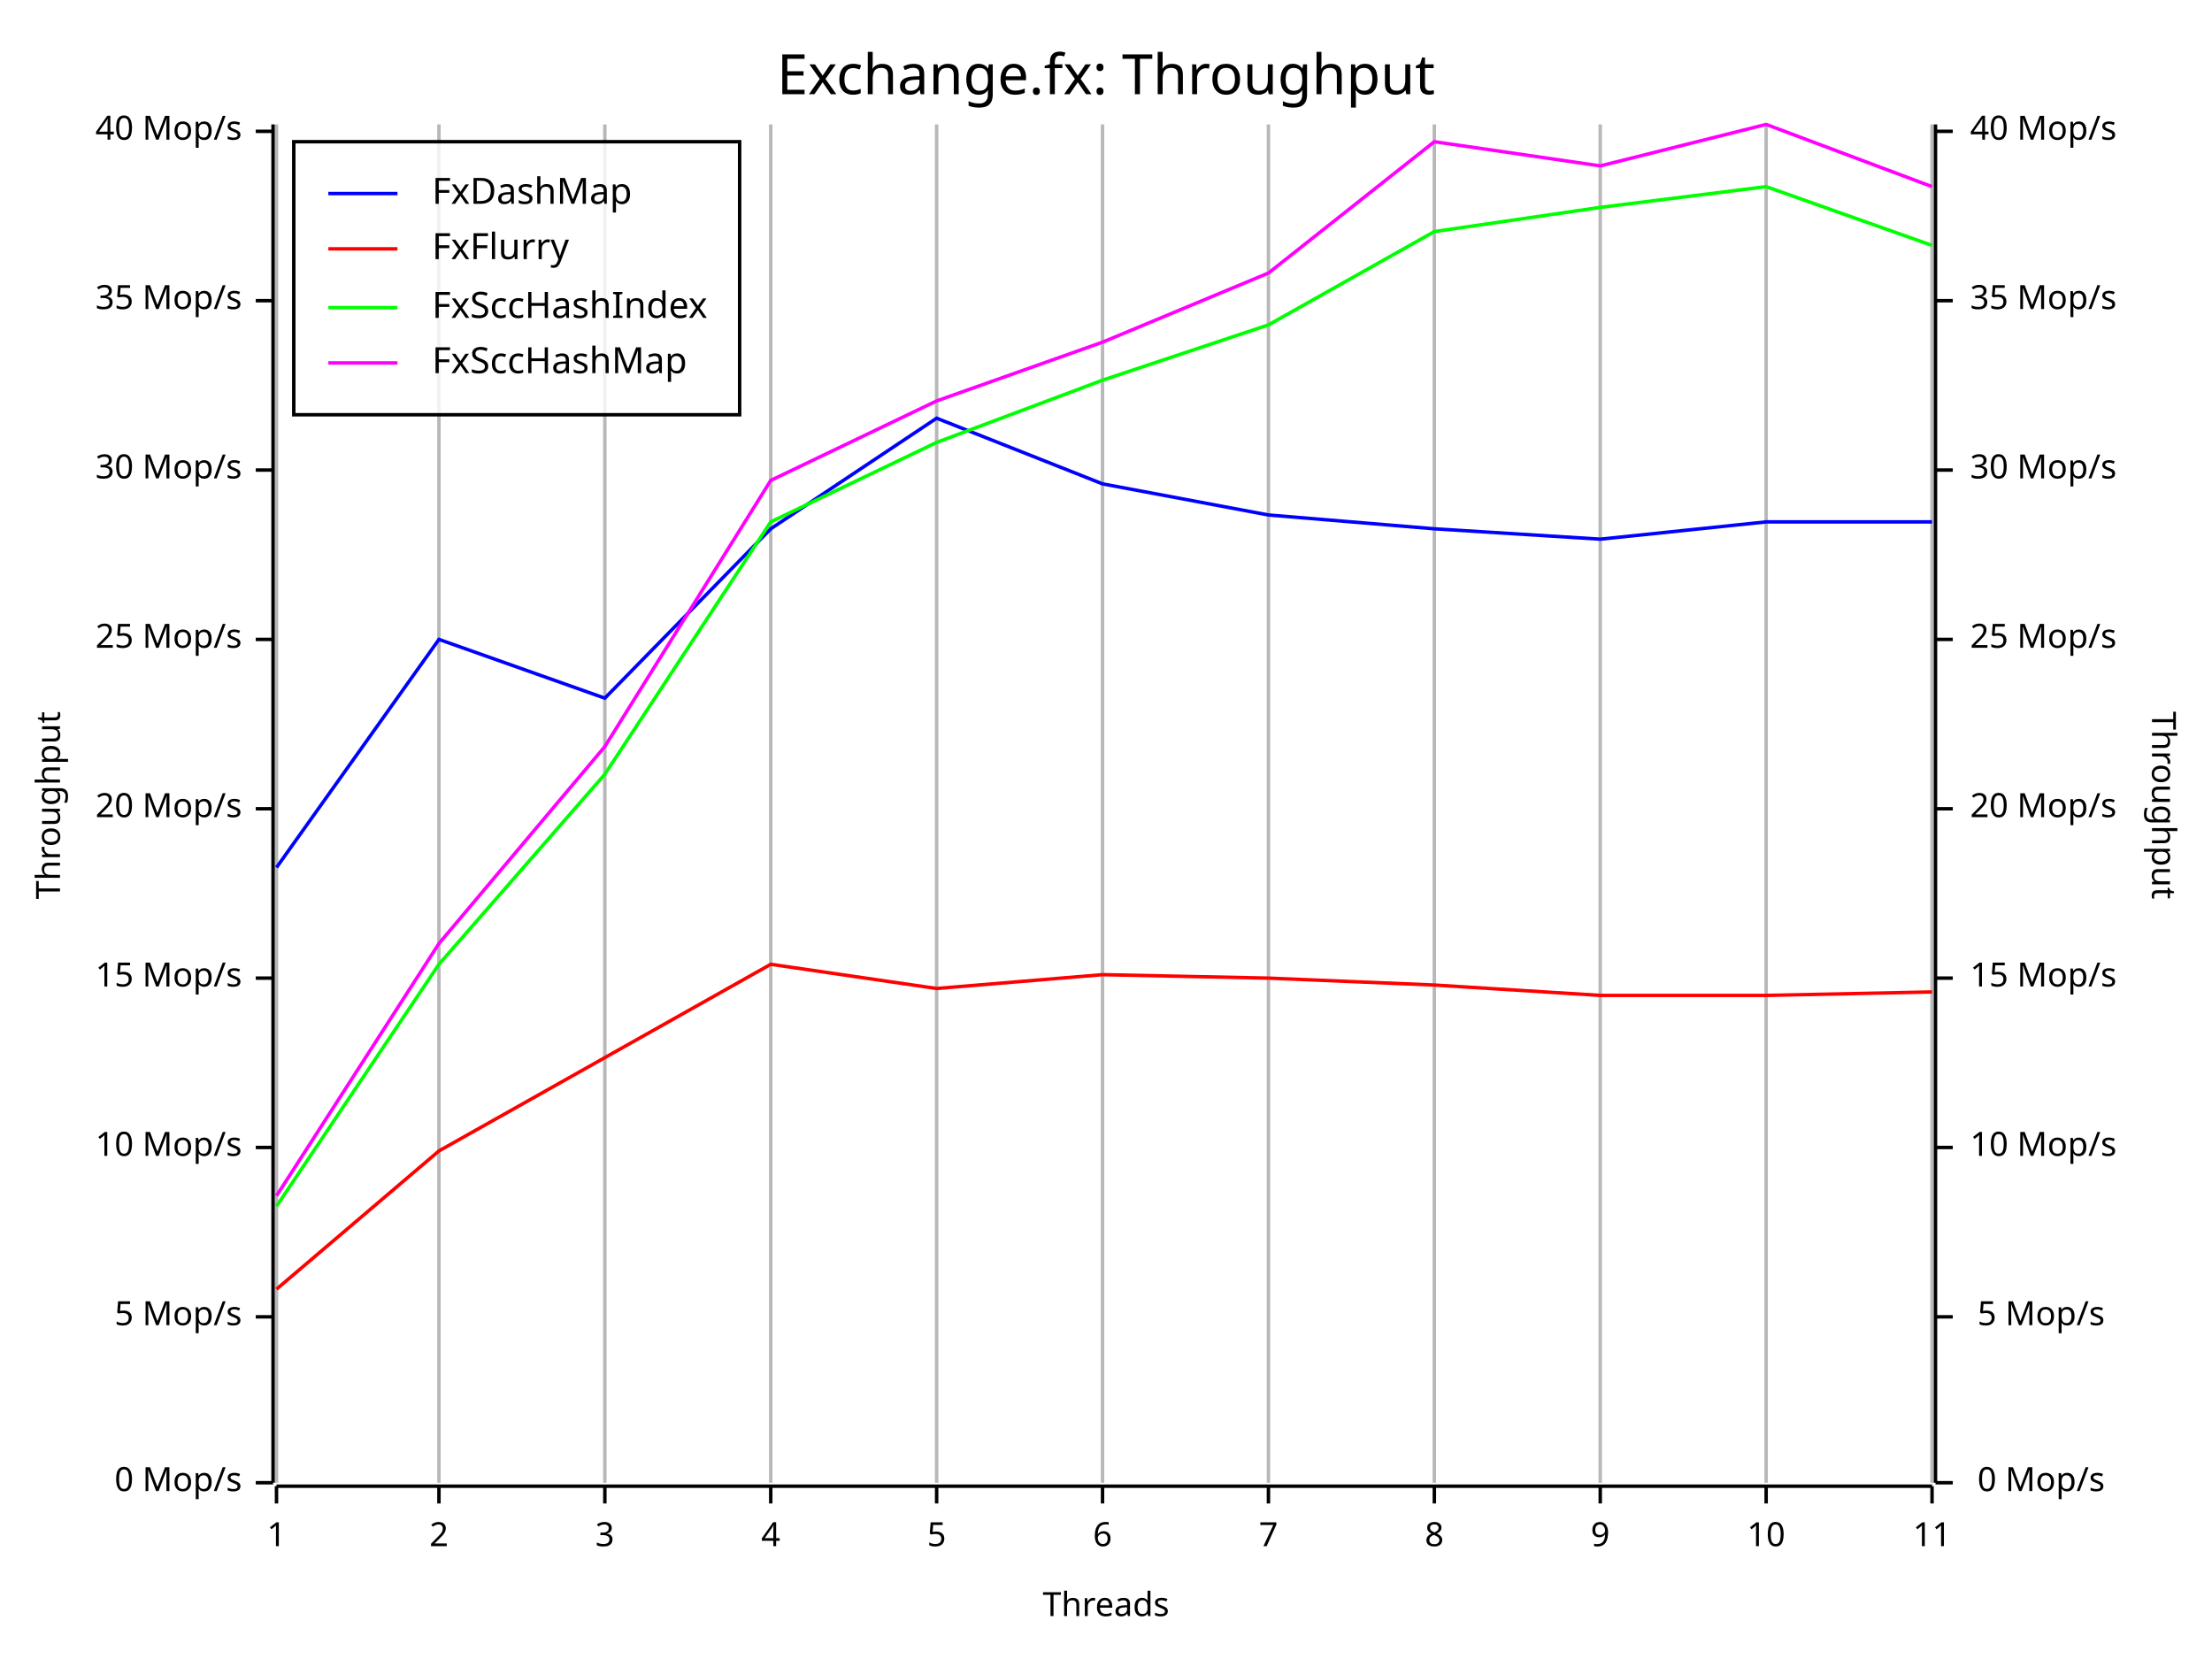
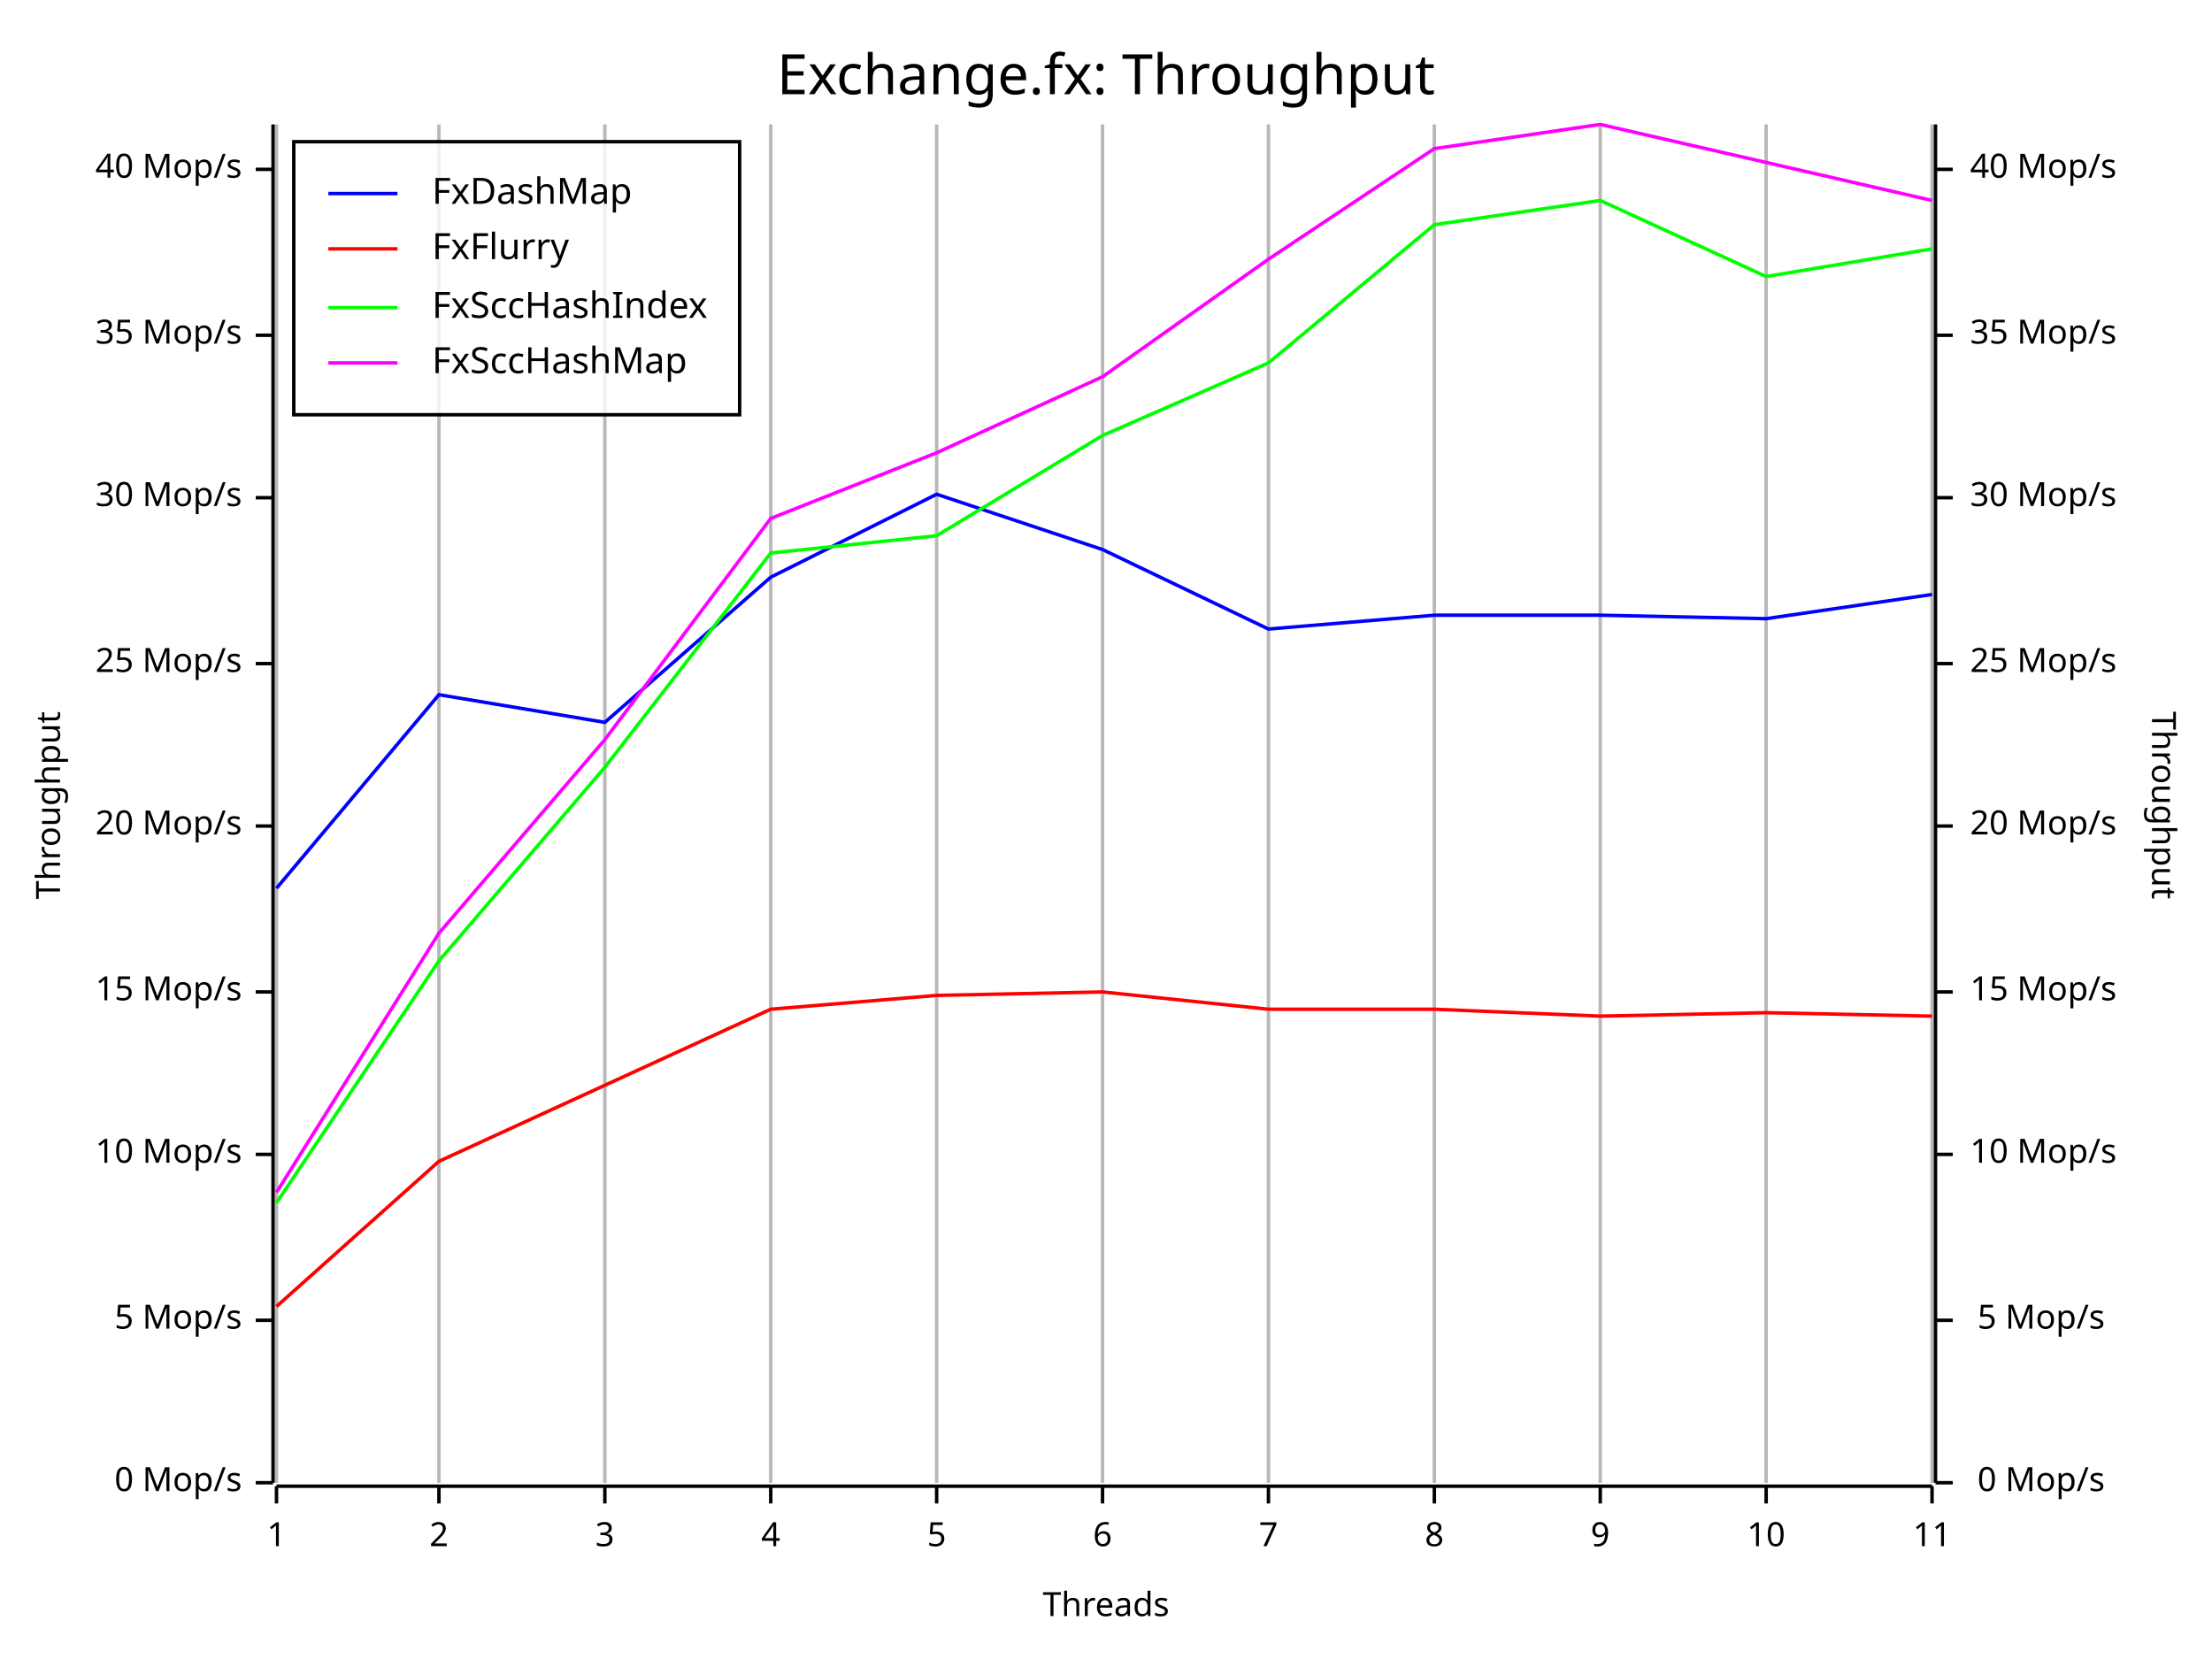
<svg xmlns="http://www.w3.org/2000/svg" width="640" height="480" viewBox="0 0 640 480">
  <rect x="0" y="0" width="640" height="480" opacity="1" fill="#FFFFFF" stroke="none" />
  <text x="320" y="15" dy="0.76em" text-anchor="middle" font-family="Fira Code" font-size="16.129" opacity="1" fill="#000000">
Exchange.fx: Throughput
</text>
  <line opacity="0.1" stroke="#000000" stroke-width="1" x1="80" y1="429" x2="80" y2="36" />
  <line opacity="0.1" stroke="#000000" stroke-width="1" x1="127" y1="429" x2="127" y2="36" />
  <line opacity="0.1" stroke="#000000" stroke-width="1" x1="175" y1="429" x2="175" y2="36" />
  <line opacity="0.1" stroke="#000000" stroke-width="1" x1="223" y1="429" x2="223" y2="36" />
  <line opacity="0.1" stroke="#000000" stroke-width="1" x1="271" y1="429" x2="271" y2="36" />
  <line opacity="0.1" stroke="#000000" stroke-width="1" x1="319" y1="429" x2="319" y2="36" />
  <line opacity="0.1" stroke="#000000" stroke-width="1" x1="367" y1="429" x2="367" y2="36" />
  <line opacity="0.1" stroke="#000000" stroke-width="1" x1="415" y1="429" x2="415" y2="36" />
  <line opacity="0.1" stroke="#000000" stroke-width="1" x1="463" y1="429" x2="463" y2="36" />
  <line opacity="0.1" stroke="#000000" stroke-width="1" x1="511" y1="429" x2="511" y2="36" />
  <line opacity="0.1" stroke="#000000" stroke-width="1" x1="559" y1="429" x2="559" y2="36" />
  <text x="10" y="233" dy="0.76em" text-anchor="middle" font-family="sans-serif" font-size="9.677" opacity="1" fill="#000000" transform="rotate(270, 10, 233)">
Throughput
</text>
  <text x="320" y="470" dy="-0.5ex" text-anchor="middle" font-family="sans-serif" font-size="9.677" opacity="1" fill="#000000">
Threads
</text>
  <text x="630" y="233" dy="0.76em" text-anchor="middle" font-family="sans-serif" font-size="9.677" opacity="1" fill="#000000" transform="rotate(90, 630, 233)">
Throughput
</text>
  <line opacity="0.2" stroke="#000000" stroke-width="1" x1="80" y1="429" x2="80" y2="36" />
  <line opacity="0.2" stroke="#000000" stroke-width="1" x1="127" y1="429" x2="127" y2="36" />
  <line opacity="0.2" stroke="#000000" stroke-width="1" x1="175" y1="429" x2="175" y2="36" />
  <line opacity="0.2" stroke="#000000" stroke-width="1" x1="223" y1="429" x2="223" y2="36" />
  <line opacity="0.2" stroke="#000000" stroke-width="1" x1="271" y1="429" x2="271" y2="36" />
  <line opacity="0.2" stroke="#000000" stroke-width="1" x1="319" y1="429" x2="319" y2="36" />
  <line opacity="0.2" stroke="#000000" stroke-width="1" x1="367" y1="429" x2="367" y2="36" />
  <line opacity="0.2" stroke="#000000" stroke-width="1" x1="415" y1="429" x2="415" y2="36" />
  <line opacity="0.2" stroke="#000000" stroke-width="1" x1="463" y1="429" x2="463" y2="36" />
  <line opacity="0.2" stroke="#000000" stroke-width="1" x1="511" y1="429" x2="511" y2="36" />
  <line opacity="0.2" stroke="#000000" stroke-width="1" x1="559" y1="429" x2="559" y2="36" />
  <polyline fill="none" opacity="1" stroke="#000000" stroke-width="1" points="79,36 79,429 " />
  <text x="70" y="429" dy="0.5ex" text-anchor="end" font-family="sans-serif" font-size="9.677" opacity="1" fill="#000000">
0 Mop/s
</text>
  <polyline fill="none" opacity="1" stroke="#000000" stroke-width="1" points="74,429 79,429 " />
-   <text x="70" y="381" dy="0.5ex" text-anchor="end" font-family="sans-serif" font-size="9.677" opacity="1" fill="#000000">
+   <text x="70" y="382" dy="0.5ex" text-anchor="end" font-family="sans-serif" font-size="9.677" opacity="1" fill="#000000">
5 Mop/s
</text>
-   <polyline fill="none" opacity="1" stroke="#000000" stroke-width="1" points="74,381 79,381 " />
-   <text x="70" y="332" dy="0.5ex" text-anchor="end" font-family="sans-serif" font-size="9.677" opacity="1" fill="#000000">
+   <polyline fill="none" opacity="1" stroke="#000000" stroke-width="1" points="74,382 79,382 " />
+   <text x="70" y="334" dy="0.5ex" text-anchor="end" font-family="sans-serif" font-size="9.677" opacity="1" fill="#000000">
10 Mop/s
</text>
-   <polyline fill="none" opacity="1" stroke="#000000" stroke-width="1" points="74,332 79,332 " />
-   <text x="70" y="283" dy="0.5ex" text-anchor="end" font-family="sans-serif" font-size="9.677" opacity="1" fill="#000000">
+   <polyline fill="none" opacity="1" stroke="#000000" stroke-width="1" points="74,334 79,334 " />
+   <text x="70" y="287" dy="0.5ex" text-anchor="end" font-family="sans-serif" font-size="9.677" opacity="1" fill="#000000">
15 Mop/s
</text>
-   <polyline fill="none" opacity="1" stroke="#000000" stroke-width="1" points="74,283 79,283 " />
-   <text x="70" y="234" dy="0.5ex" text-anchor="end" font-family="sans-serif" font-size="9.677" opacity="1" fill="#000000">
+   <polyline fill="none" opacity="1" stroke="#000000" stroke-width="1" points="74,287 79,287 " />
+   <text x="70" y="239" dy="0.5ex" text-anchor="end" font-family="sans-serif" font-size="9.677" opacity="1" fill="#000000">
20 Mop/s
</text>
-   <polyline fill="none" opacity="1" stroke="#000000" stroke-width="1" points="74,234 79,234 " />
-   <text x="70" y="185" dy="0.5ex" text-anchor="end" font-family="sans-serif" font-size="9.677" opacity="1" fill="#000000">
+   <polyline fill="none" opacity="1" stroke="#000000" stroke-width="1" points="74,239 79,239 " />
+   <text x="70" y="192" dy="0.5ex" text-anchor="end" font-family="sans-serif" font-size="9.677" opacity="1" fill="#000000">
25 Mop/s
</text>
-   <polyline fill="none" opacity="1" stroke="#000000" stroke-width="1" points="74,185 79,185 " />
-   <text x="70" y="136" dy="0.5ex" text-anchor="end" font-family="sans-serif" font-size="9.677" opacity="1" fill="#000000">
+   <polyline fill="none" opacity="1" stroke="#000000" stroke-width="1" points="74,192 79,192 " />
+   <text x="70" y="144" dy="0.5ex" text-anchor="end" font-family="sans-serif" font-size="9.677" opacity="1" fill="#000000">
30 Mop/s
</text>
-   <polyline fill="none" opacity="1" stroke="#000000" stroke-width="1" points="74,136 79,136 " />
-   <text x="70" y="87" dy="0.5ex" text-anchor="end" font-family="sans-serif" font-size="9.677" opacity="1" fill="#000000">
+   <polyline fill="none" opacity="1" stroke="#000000" stroke-width="1" points="74,144 79,144 " />
+   <text x="70" y="97" dy="0.5ex" text-anchor="end" font-family="sans-serif" font-size="9.677" opacity="1" fill="#000000">
35 Mop/s
</text>
-   <polyline fill="none" opacity="1" stroke="#000000" stroke-width="1" points="74,87 79,87 " />
-   <text x="70" y="38" dy="0.5ex" text-anchor="end" font-family="sans-serif" font-size="9.677" opacity="1" fill="#000000">
+   <polyline fill="none" opacity="1" stroke="#000000" stroke-width="1" points="74,97 79,97 " />
+   <text x="70" y="49" dy="0.5ex" text-anchor="end" font-family="sans-serif" font-size="9.677" opacity="1" fill="#000000">
40 Mop/s
</text>
-   <polyline fill="none" opacity="1" stroke="#000000" stroke-width="1" points="74,38 79,38 " />
+   <polyline fill="none" opacity="1" stroke="#000000" stroke-width="1" points="74,49 79,49 " />
  <polyline fill="none" opacity="1" stroke="#000000" stroke-width="1" points="80,430 559,430 " />
  <text x="80" y="440" dy="0.76em" text-anchor="middle" font-family="sans-serif" font-size="9.677" opacity="1" fill="#000000">
1
</text>
  <polyline fill="none" opacity="1" stroke="#000000" stroke-width="1" points="80,430 80,435 " />
  <text x="127" y="440" dy="0.76em" text-anchor="middle" font-family="sans-serif" font-size="9.677" opacity="1" fill="#000000">
2
</text>
  <polyline fill="none" opacity="1" stroke="#000000" stroke-width="1" points="127,430 127,435 " />
  <text x="175" y="440" dy="0.76em" text-anchor="middle" font-family="sans-serif" font-size="9.677" opacity="1" fill="#000000">
3
</text>
  <polyline fill="none" opacity="1" stroke="#000000" stroke-width="1" points="175,430 175,435 " />
  <text x="223" y="440" dy="0.76em" text-anchor="middle" font-family="sans-serif" font-size="9.677" opacity="1" fill="#000000">
4
</text>
  <polyline fill="none" opacity="1" stroke="#000000" stroke-width="1" points="223,430 223,435 " />
  <text x="271" y="440" dy="0.76em" text-anchor="middle" font-family="sans-serif" font-size="9.677" opacity="1" fill="#000000">
5
</text>
  <polyline fill="none" opacity="1" stroke="#000000" stroke-width="1" points="271,430 271,435 " />
  <text x="319" y="440" dy="0.76em" text-anchor="middle" font-family="sans-serif" font-size="9.677" opacity="1" fill="#000000">
6
</text>
  <polyline fill="none" opacity="1" stroke="#000000" stroke-width="1" points="319,430 319,435 " />
  <text x="367" y="440" dy="0.76em" text-anchor="middle" font-family="sans-serif" font-size="9.677" opacity="1" fill="#000000">
7
</text>
  <polyline fill="none" opacity="1" stroke="#000000" stroke-width="1" points="367,430 367,435 " />
  <text x="415" y="440" dy="0.76em" text-anchor="middle" font-family="sans-serif" font-size="9.677" opacity="1" fill="#000000">
8
</text>
  <polyline fill="none" opacity="1" stroke="#000000" stroke-width="1" points="415,430 415,435 " />
  <text x="463" y="440" dy="0.76em" text-anchor="middle" font-family="sans-serif" font-size="9.677" opacity="1" fill="#000000">
9
</text>
  <polyline fill="none" opacity="1" stroke="#000000" stroke-width="1" points="463,430 463,435 " />
  <text x="511" y="440" dy="0.76em" text-anchor="middle" font-family="sans-serif" font-size="9.677" opacity="1" fill="#000000">
10
</text>
  <polyline fill="none" opacity="1" stroke="#000000" stroke-width="1" points="511,430 511,435 " />
  <text x="559" y="440" dy="0.76em" text-anchor="middle" font-family="sans-serif" font-size="9.677" opacity="1" fill="#000000">
11
</text>
  <polyline fill="none" opacity="1" stroke="#000000" stroke-width="1" points="559,430 559,435 " />
  <polyline fill="none" opacity="1" stroke="#000000" stroke-width="1" points="560,36 560,429 " />
  <text x="609" y="429" dy="0.5ex" text-anchor="end" font-family="sans-serif" font-size="9.677" opacity="1" fill="#000000">
0 Mop/s
</text>
  <polyline fill="none" opacity="1" stroke="#000000" stroke-width="1" points="560,429 565,429 " />
-   <text x="609" y="381" dy="0.5ex" text-anchor="end" font-family="sans-serif" font-size="9.677" opacity="1" fill="#000000">
+   <text x="609" y="382" dy="0.5ex" text-anchor="end" font-family="sans-serif" font-size="9.677" opacity="1" fill="#000000">
5 Mop/s
</text>
-   <polyline fill="none" opacity="1" stroke="#000000" stroke-width="1" points="560,381 565,381 " />
-   <text x="570" y="332" dy="0.5ex" text-anchor="start" font-family="sans-serif" font-size="9.677" opacity="1" fill="#000000">
+   <polyline fill="none" opacity="1" stroke="#000000" stroke-width="1" points="560,382 565,382 " />
+   <text x="570" y="334" dy="0.5ex" text-anchor="start" font-family="sans-serif" font-size="9.677" opacity="1" fill="#000000">
10 Mop/s
</text>
-   <polyline fill="none" opacity="1" stroke="#000000" stroke-width="1" points="560,332 565,332 " />
-   <text x="570" y="283" dy="0.5ex" text-anchor="start" font-family="sans-serif" font-size="9.677" opacity="1" fill="#000000">
+   <polyline fill="none" opacity="1" stroke="#000000" stroke-width="1" points="560,334 565,334 " />
+   <text x="570" y="287" dy="0.5ex" text-anchor="start" font-family="sans-serif" font-size="9.677" opacity="1" fill="#000000">
15 Mop/s
</text>
-   <polyline fill="none" opacity="1" stroke="#000000" stroke-width="1" points="560,283 565,283 " />
-   <text x="570" y="234" dy="0.5ex" text-anchor="start" font-family="sans-serif" font-size="9.677" opacity="1" fill="#000000">
+   <polyline fill="none" opacity="1" stroke="#000000" stroke-width="1" points="560,287 565,287 " />
+   <text x="570" y="239" dy="0.5ex" text-anchor="start" font-family="sans-serif" font-size="9.677" opacity="1" fill="#000000">
20 Mop/s
</text>
-   <polyline fill="none" opacity="1" stroke="#000000" stroke-width="1" points="560,234 565,234 " />
-   <text x="570" y="185" dy="0.5ex" text-anchor="start" font-family="sans-serif" font-size="9.677" opacity="1" fill="#000000">
+   <polyline fill="none" opacity="1" stroke="#000000" stroke-width="1" points="560,239 565,239 " />
+   <text x="570" y="192" dy="0.5ex" text-anchor="start" font-family="sans-serif" font-size="9.677" opacity="1" fill="#000000">
25 Mop/s
</text>
-   <polyline fill="none" opacity="1" stroke="#000000" stroke-width="1" points="560,185 565,185 " />
-   <text x="570" y="136" dy="0.5ex" text-anchor="start" font-family="sans-serif" font-size="9.677" opacity="1" fill="#000000">
+   <polyline fill="none" opacity="1" stroke="#000000" stroke-width="1" points="560,192 565,192 " />
+   <text x="570" y="144" dy="0.5ex" text-anchor="start" font-family="sans-serif" font-size="9.677" opacity="1" fill="#000000">
30 Mop/s
</text>
-   <polyline fill="none" opacity="1" stroke="#000000" stroke-width="1" points="560,136 565,136 " />
-   <text x="570" y="87" dy="0.5ex" text-anchor="start" font-family="sans-serif" font-size="9.677" opacity="1" fill="#000000">
+   <polyline fill="none" opacity="1" stroke="#000000" stroke-width="1" points="560,144 565,144 " />
+   <text x="570" y="97" dy="0.5ex" text-anchor="start" font-family="sans-serif" font-size="9.677" opacity="1" fill="#000000">
35 Mop/s
</text>
-   <polyline fill="none" opacity="1" stroke="#000000" stroke-width="1" points="560,87 565,87 " />
-   <text x="570" y="38" dy="0.5ex" text-anchor="start" font-family="sans-serif" font-size="9.677" opacity="1" fill="#000000">
+   <polyline fill="none" opacity="1" stroke="#000000" stroke-width="1" points="560,97 565,97 " />
+   <text x="570" y="49" dy="0.5ex" text-anchor="start" font-family="sans-serif" font-size="9.677" opacity="1" fill="#000000">
40 Mop/s
</text>
-   <polyline fill="none" opacity="1" stroke="#000000" stroke-width="1" points="560,38 565,38 " />
-   <polyline fill="none" opacity="1" stroke="#0000FF" stroke-width="1" points="80,251 127,185 175,202 223,153 271,121 319,140 367,149 415,153 463,156 511,151 559,151 " />
-   <polyline fill="none" opacity="1" stroke="#FF0000" stroke-width="1" points="80,373 127,333 175,306 223,279 271,286 319,282 367,283 415,285 463,288 511,288 559,287 " />
-   <polyline fill="none" opacity="1" stroke="#00FF00" stroke-width="1" points="80,349 127,279 175,224 223,151 271,128 319,110 367,94 415,67 463,60 511,54 559,71 " />
-   <polyline fill="none" opacity="1" stroke="#FF00FF" stroke-width="1" points="80,346 127,273 175,216 223,139 271,116 319,99 367,79 415,41 463,48 511,36 559,54 " />
+   <polyline fill="none" opacity="1" stroke="#000000" stroke-width="1" points="560,49 565,49 " />
+   <polyline fill="none" opacity="1" stroke="#0000FF" stroke-width="1" points="80,257 127,201 175,209 223,167 271,143 319,159 367,182 415,178 463,178 511,179 559,172 " />
+   <polyline fill="none" opacity="1" stroke="#FF0000" stroke-width="1" points="80,378 127,336 175,314 223,292 271,288 319,287 367,292 415,292 463,294 511,293 559,294 " />
+   <polyline fill="none" opacity="1" stroke="#00FF00" stroke-width="1" points="80,348 127,278 175,222 223,160 271,155 319,126 367,105 415,65 463,58 511,80 559,72 " />
+   <polyline fill="none" opacity="1" stroke="#FF00FF" stroke-width="1" points="80,345 127,270 175,214 223,150 271,131 319,109 367,75 415,43 463,36 511,47 559,58 " />
  <rect x="85" y="41" width="129" height="79" opacity="0.8" fill="#FFFFFF" stroke="none" />
  <rect x="85" y="41" width="129" height="79" opacity="1" fill="none" stroke="#000000" />
  <text x="125" y="51" dy="0.76em" text-anchor="start" font-family="Fira Code" font-size="10.484" opacity="1" fill="#000000">
FxDashMap
</text>
  <text x="125" y="67" dy="0.76em" text-anchor="start" font-family="Fira Code" font-size="10.484" opacity="1" fill="#000000">
FxFlurry
</text>
  <text x="125" y="84" dy="0.76em" text-anchor="start" font-family="Fira Code" font-size="10.484" opacity="1" fill="#000000">
FxSccHashIndex
</text>
  <text x="125" y="100" dy="0.76em" text-anchor="start" font-family="Fira Code" font-size="10.484" opacity="1" fill="#000000">
FxSccHashMap
</text>
  <polyline fill="none" opacity="1" stroke="#0000FF" stroke-width="1" points="95,56 115,56 " />
  <polyline fill="none" opacity="1" stroke="#FF0000" stroke-width="1" points="95,72 115,72 " />
  <polyline fill="none" opacity="1" stroke="#00FF00" stroke-width="1" points="95,89 115,89 " />
  <polyline fill="none" opacity="1" stroke="#FF00FF" stroke-width="1" points="95,105 115,105 " />
</svg>
